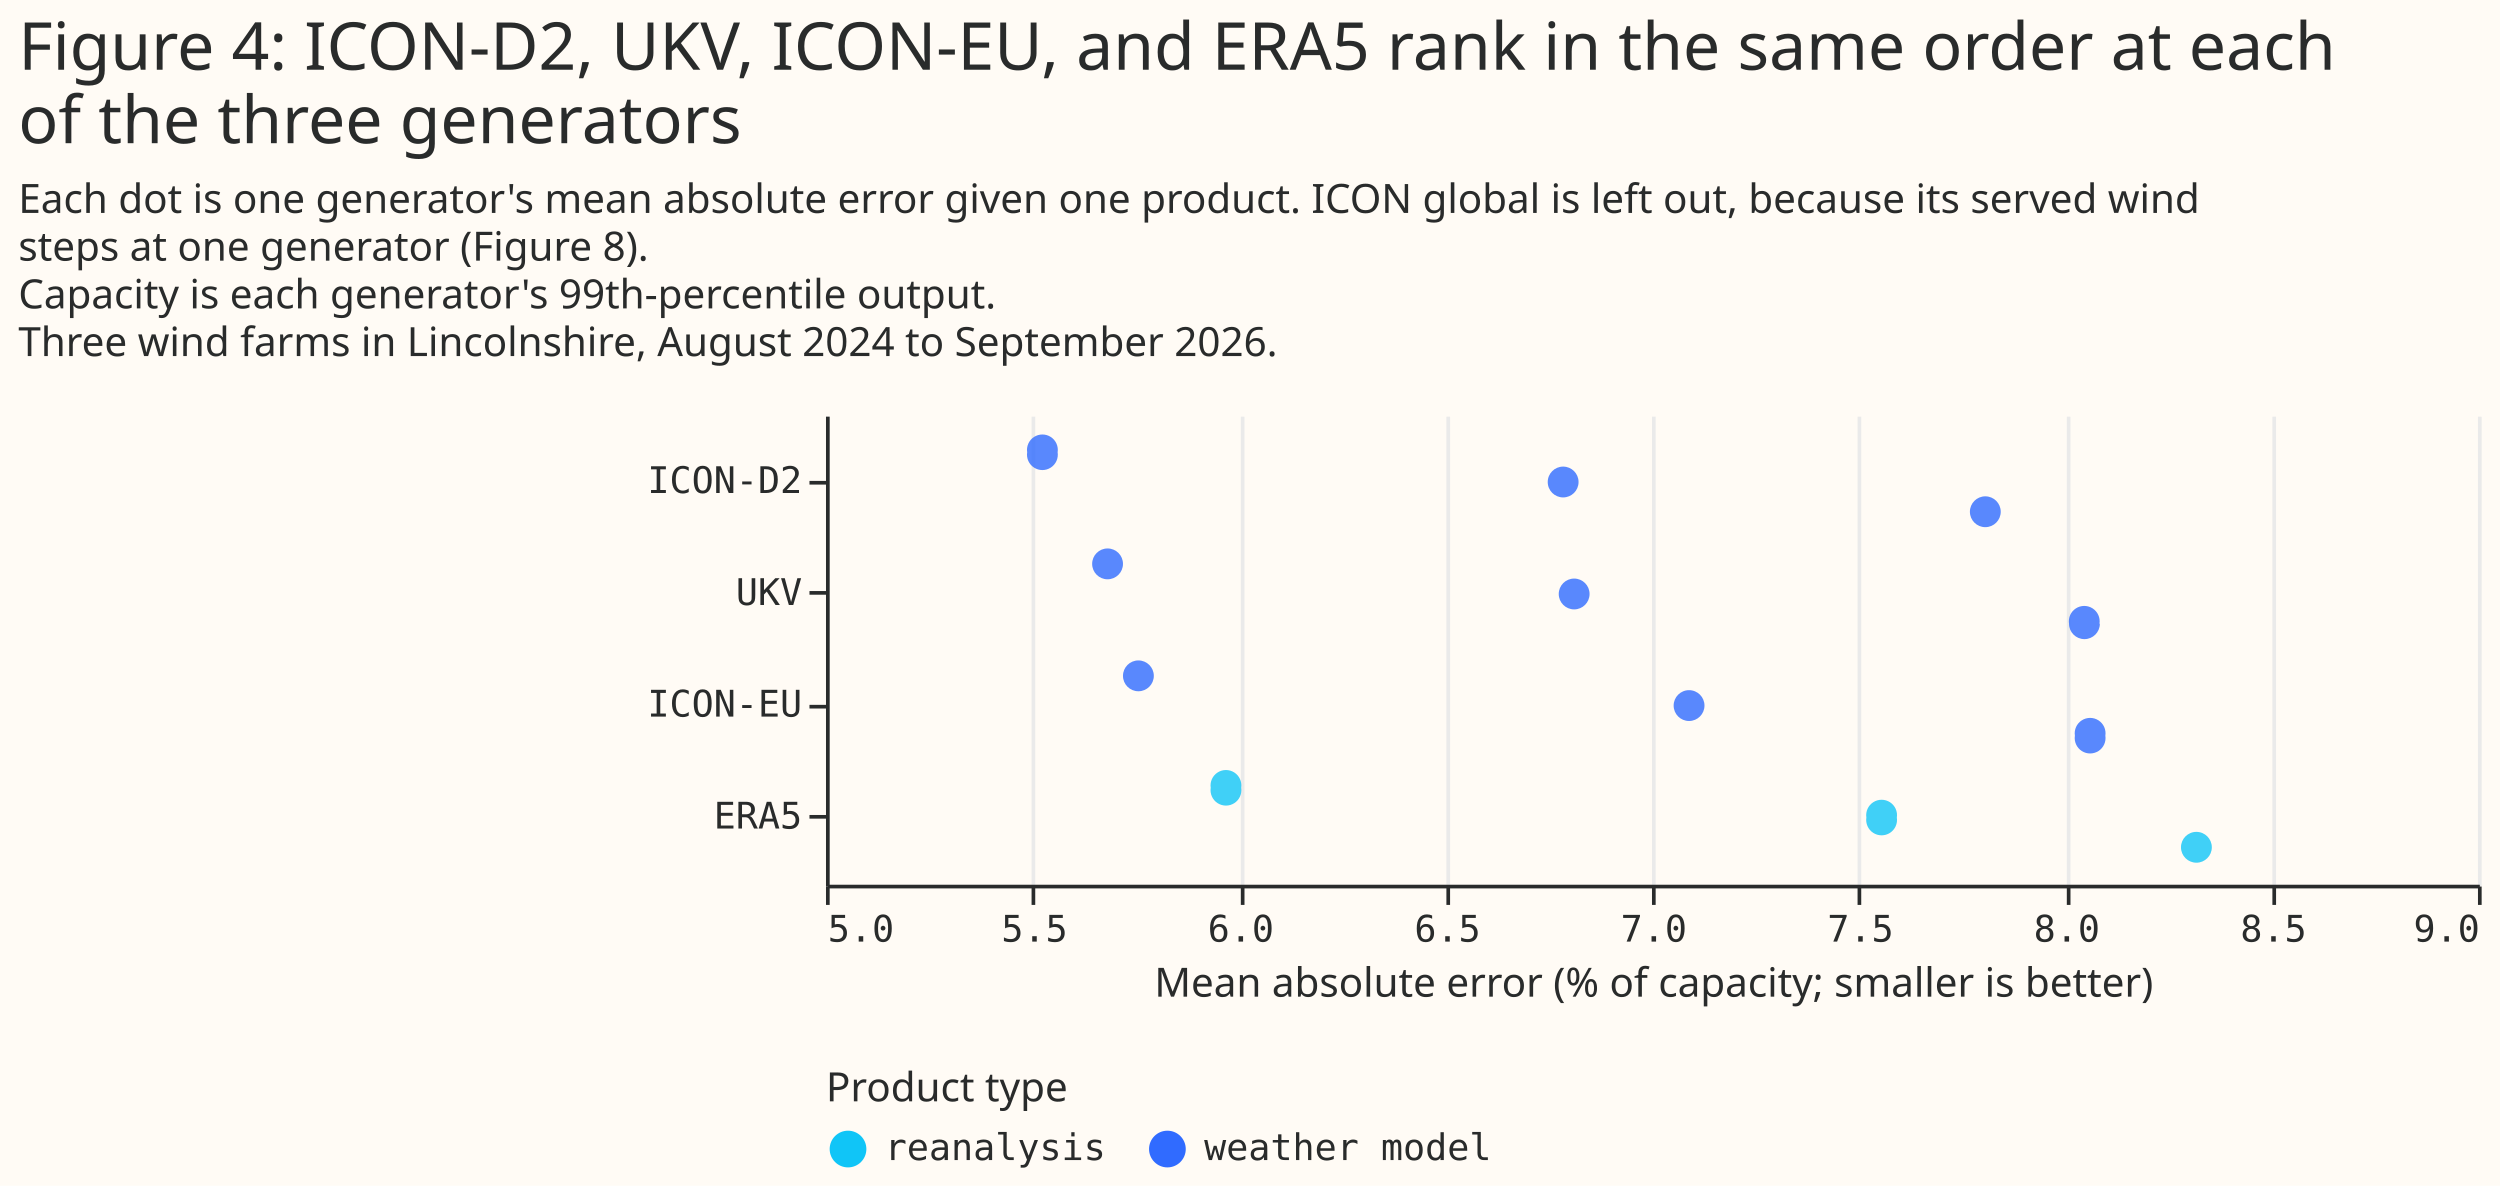
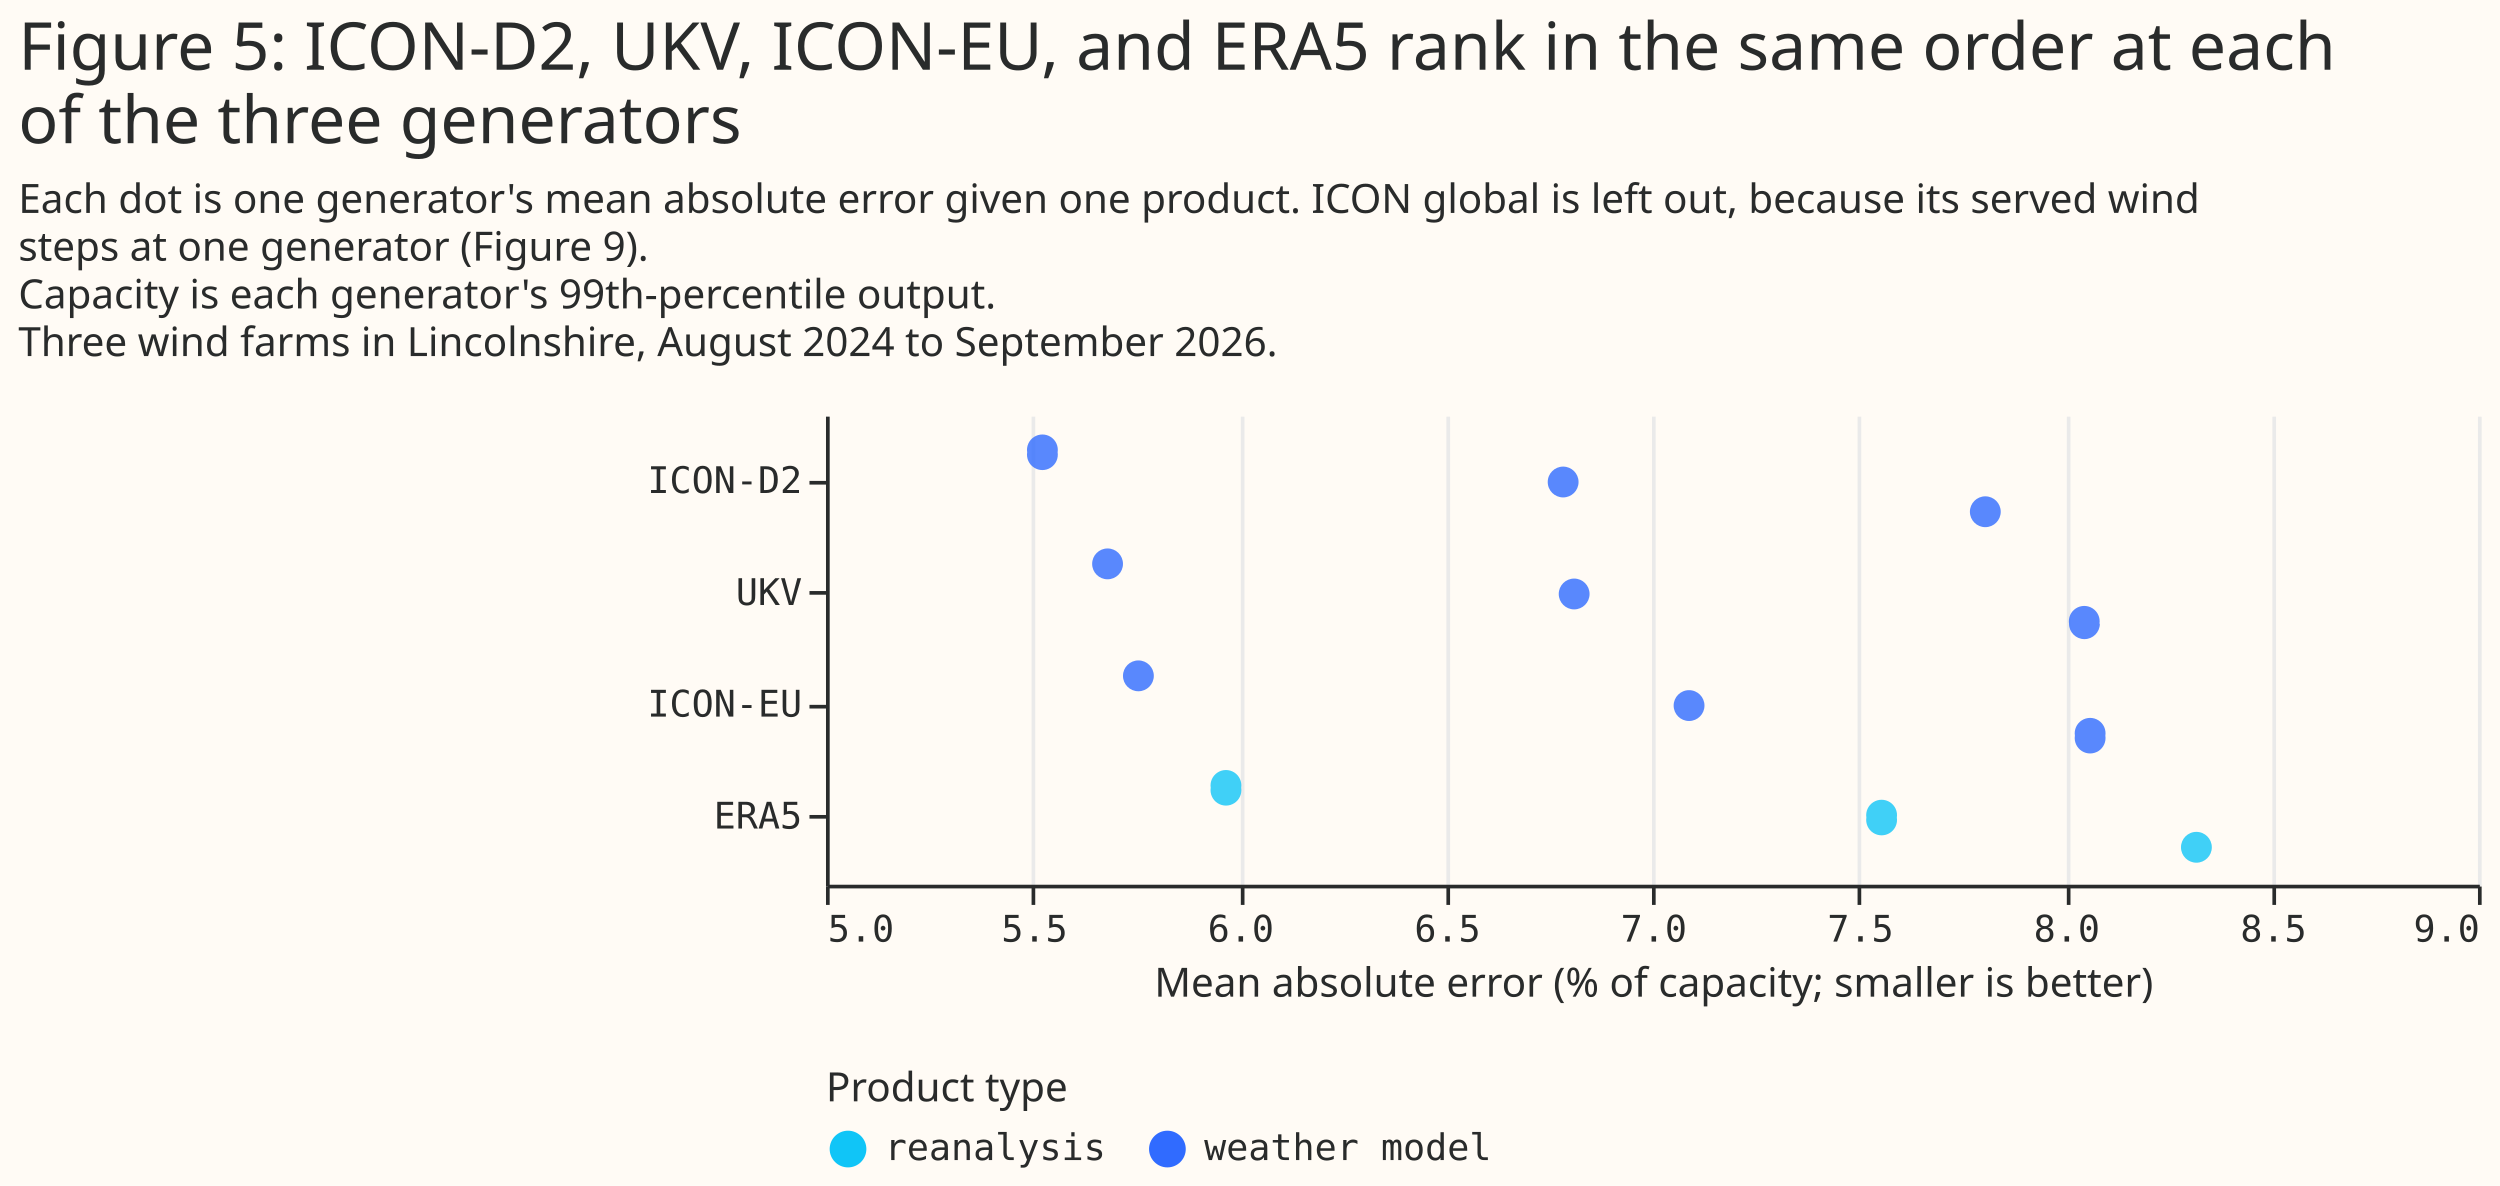
<svg xmlns="http://www.w3.org/2000/svg" width="681" height="323" class="marks" viewBox="0 0 681 323">
  <path fill="#fffbf5" d="M0 0h681v323H0z" />
  <g fill="none" stroke-miterlimit="10" aria-roledescription="group mark container" class="mark-group role-frame root">
    <path d="M225 113h450z" aria-hidden="true" class="background" />
    <g aria-roledescription="group mark container" class="mark-group role-scope concat_0_group">
      <path fill="#fffbf5" d="M225 113h450v128H225Z" aria-hidden="true" class="background" />
      <g aria-hidden="true" class="mark-group role-axis">
        <path stroke="#eaeaea" d="M225.5 241.5v-128m56 128v-128m57 128v-128m56 128v-128m56 128v-128m56 128v-128m57 128v-128m56 128v-128m56 128v-128" class="mark-rule role-axis-grid" pointer-events="none" />
      </g>
      <g aria-label="X-axis titled 'Mean absolute error (% of capacity; smaller is better)' for a linear scale with values from 5.0 to 9.0" aria-roledescription="axis" class="mark-group role-axis" pointer-events="none">
        <path stroke="#292b2b" d="M225.5 241.5v5m56-5v5m57-5v5m56-5v5m56-5v5m56-5v5m57-5v5m56-5v5m56-5v5" class="mark-rule role-axis-tick" />
        <g fill="#292b2b" class="mark-text role-axis-label" font-family="Matter Semi Mono, Roboto Mono, monospace" font-size="10">
          <text transform="translate(225.5 256.5)">5.0</text>
          <text text-anchor="middle" transform="translate(281.8 256.5)">5.5</text>
          <text text-anchor="middle" transform="translate(338 256.5)">6.0</text>
          <text text-anchor="middle" transform="translate(394.3 256.5)">6.5</text>
          <text text-anchor="middle" transform="translate(450.5 256.5)">7.0</text>
          <text text-anchor="middle" transform="translate(506.8 256.5)">7.5</text>
          <text text-anchor="middle" transform="translate(563 256.5)">8.0</text>
          <text text-anchor="middle" transform="translate(619.3 256.5)">8.5</text>
          <text text-anchor="end" transform="translate(675.5 256.5)">9.0</text>
        </g>
        <path stroke="#292b2b" d="M225.5 241.5h450" class="mark-rule role-axis-domain" />
        <text fill="#292b2b" class="mark-text role-axis-title" font-family="Matter XH, DM Sans, sans-serif" font-size="11" text-anchor="middle" transform="translate(450.5 271.5)">Mean absolute error (% of capacity; smaller is better)</text>
      </g>
      <g aria-label="Y-axis for a discrete scale with 4 values: ICON-D2, UKV, ICON-EU, ERA5" aria-roledescription="axis" class="mark-group role-axis" pointer-events="none">
        <path stroke="#292b2b" d="M225.5 131.5h-5m5 30h-5m5 31h-5m5 30h-5" class="mark-rule role-axis-tick" />
        <g fill="#292b2b" class="mark-text role-axis-label" font-family="Matter Semi Mono, Roboto Mono, monospace" font-size="10" text-anchor="end">
          <text transform="translate(218.5 134.3)">ICON-D2</text>
          <text transform="translate(218.5 164.8)">UKV</text>
          <text transform="translate(218.5 195.2)">ICON-EU</text>
          <text transform="translate(218.5 225.7)">ERA5</text>
        </g>
        <path stroke="#292b2b" d="M225.5 113.5v128" class="mark-rule role-axis-domain" />
      </g>
      <g aria-hidden="true" class="mark-symbol role-mark concat_0_marks">
        <path fill="#10c5f7" d="M338.1 214.6a4.2 4.2 0 1 1-8.3 0 4.2 4.2 0 1 1 8.3 0m264.4 16.2a4.2 4.2 0 1 1-8.4 0 4.2 4.2 0 1 1 8.4 0" opacity=".8" />
        <path fill="#306bff" d="M433 161.8a4.2 4.2 0 1 1-8.4 0 4.2 4.2 0 1 1 8.4 0m-144.9-38.6a4.2 4.2 0 1 1-8.3 0 4.2 4.2 0 1 1 8.3 0M572 169.9a4.2 4.2 0 1 1-8.4 0 4.2 4.2 0 1 1 8.3 0" opacity=".8" />
        <path fill="#10c5f7" d="M516.7 222.7a4.2 4.2 0 1 1-8.3 0 4.2 4.2 0 1 1 8.3 0" opacity=".8" />
        <path fill="#306bff" d="M573.5 200.4a4.2 4.2 0 1 1-8.3 0 4.2 4.2 0 1 1 8.3 0m-267.6-46.8a4.2 4.2 0 1 1-8.4 0 4.2 4.2 0 1 1 8.4 0M430 131.3a4.2 4.2 0 1 1-8.4 0 4.2 4.2 0 1 1 8.4 0m115 8.1a4.2 4.2 0 1 1-8.4 0 4.2 4.2 0 1 1 8.4 0m-230.7 44.7a4.2 4.2 0 1 1-8.4 0 4.2 4.2 0 1 1 8.4 0m150 8.1a4.2 4.2 0 1 1-8.4 0 4.2 4.2 0 1 1 8.4 0" opacity=".8" />
      </g>
    </g>
    <g aria-label="Symbol legend titled 'Product type' for fill color with 2 values: reanalysis, weather model" aria-roledescription="legend" class="mark-group role-legend">
      <path d="M225 291h182v27H225Z" aria-hidden="true" class="background" pointer-events="none" />
      <g class="mark-group role-legend-entry">
        <g aria-roledescription="group mark container" class="mark-group role-scope" pointer-events="none">
          <path d="M225 307h76v11h-76Z" aria-hidden="true" class="background" />
          <path fill="#10c5f7" d="M236 313a5 5 0 1 1-10 0 5 5 0 1 1 10 0" class="mark-symbol role-legend-symbol" />
          <text fill="#292b2b" class="mark-text role-legend-label" font-family="Matter Semi Mono, Roboto Mono, monospace" font-size="10" transform="translate(241 316)">reanalysis</text>
          <path d="M312 307h94v11h-94Z" aria-hidden="true" class="background" />
          <path fill="#306bff" d="M323 313a5 5 0 1 1-10 0 5 5 0 1 1 10 0" class="mark-symbol role-legend-symbol" />
          <text fill="#292b2b" class="mark-text role-legend-label" font-family="Matter Semi Mono, Roboto Mono, monospace" font-size="10" transform="translate(328 316)">weather model</text>
        </g>
      </g>
      <text fill="#292b2b" class="mark-text role-legend-title" font-family="Matter XH, DM Sans, sans-serif" font-size="11" pointer-events="none" transform="translate(225 300)">Product type</text>
    </g>
    <g fill="#292b2b" class="mark-group role-title" font-family="Matter XH, DM Sans, sans-serif" pointer-events="none">
-       <text aria-label="Title text 'Figure 4: ICON-D2, UKV, ICON-EU, and ERA5 rank in the same order at each of the three generators'" aria-roledescription="title" class="mark-text role-title-text" font-size="18" transform="translate(5 19)">
-         <tspan>Figure 4: ICON-D2, UKV, ICON-EU, and ERA5 rank in the same order at each</tspan>
+       <text aria-label="Title text 'Figure 5: ICON-D2, UKV, ICON-EU, and ERA5 rank in the same order at each of the three generators'" aria-roledescription="title" class="mark-text role-title-text" font-size="18" transform="translate(5 19)">
+         <tspan>Figure 5: ICON-D2, UKV, ICON-EU, and ERA5 rank in the same order at each</tspan>
        <tspan x="0" dy="20">of the three generators</tspan>
      </text>
-       <text aria-label="Subtitle text 'Each dot is one generator's mean absolute error given one product. ICON global is left out, because its served wind steps at one generator (Figure 8). Capacity is each generator's 99th-percentile output. Three wind farms in Lincolnshire, August 2024 to September 2026.'" aria-roledescription="subtitle" class="mark-text role-title-subtitle" font-size="11" transform="translate(5 58)">
+       <text aria-label="Subtitle text 'Each dot is one generator's mean absolute error given one product. ICON global is left out, because its served wind steps at one generator (Figure 9). Capacity is each generator's 99th-percentile output. Three wind farms in Lincolnshire, August 2024 to September 2026.'" aria-roledescription="subtitle" class="mark-text role-title-subtitle" font-size="11" transform="translate(5 58)">
        <tspan>Each dot is one generator's mean absolute error given one product. ICON global is left out, because its served wind</tspan>
-         <tspan x="0" dy="13">steps at one generator (Figure 8).</tspan>
+         <tspan x="0" dy="13">steps at one generator (Figure 9).</tspan>
        <tspan x="0" dy="13">Capacity is each generator's 99th-percentile output.</tspan>
        <tspan x="0" dy="13">Three wind farms in Lincolnshire, August 2024 to September 2026.</tspan>
      </text>
    </g>
  </g>
</svg>
